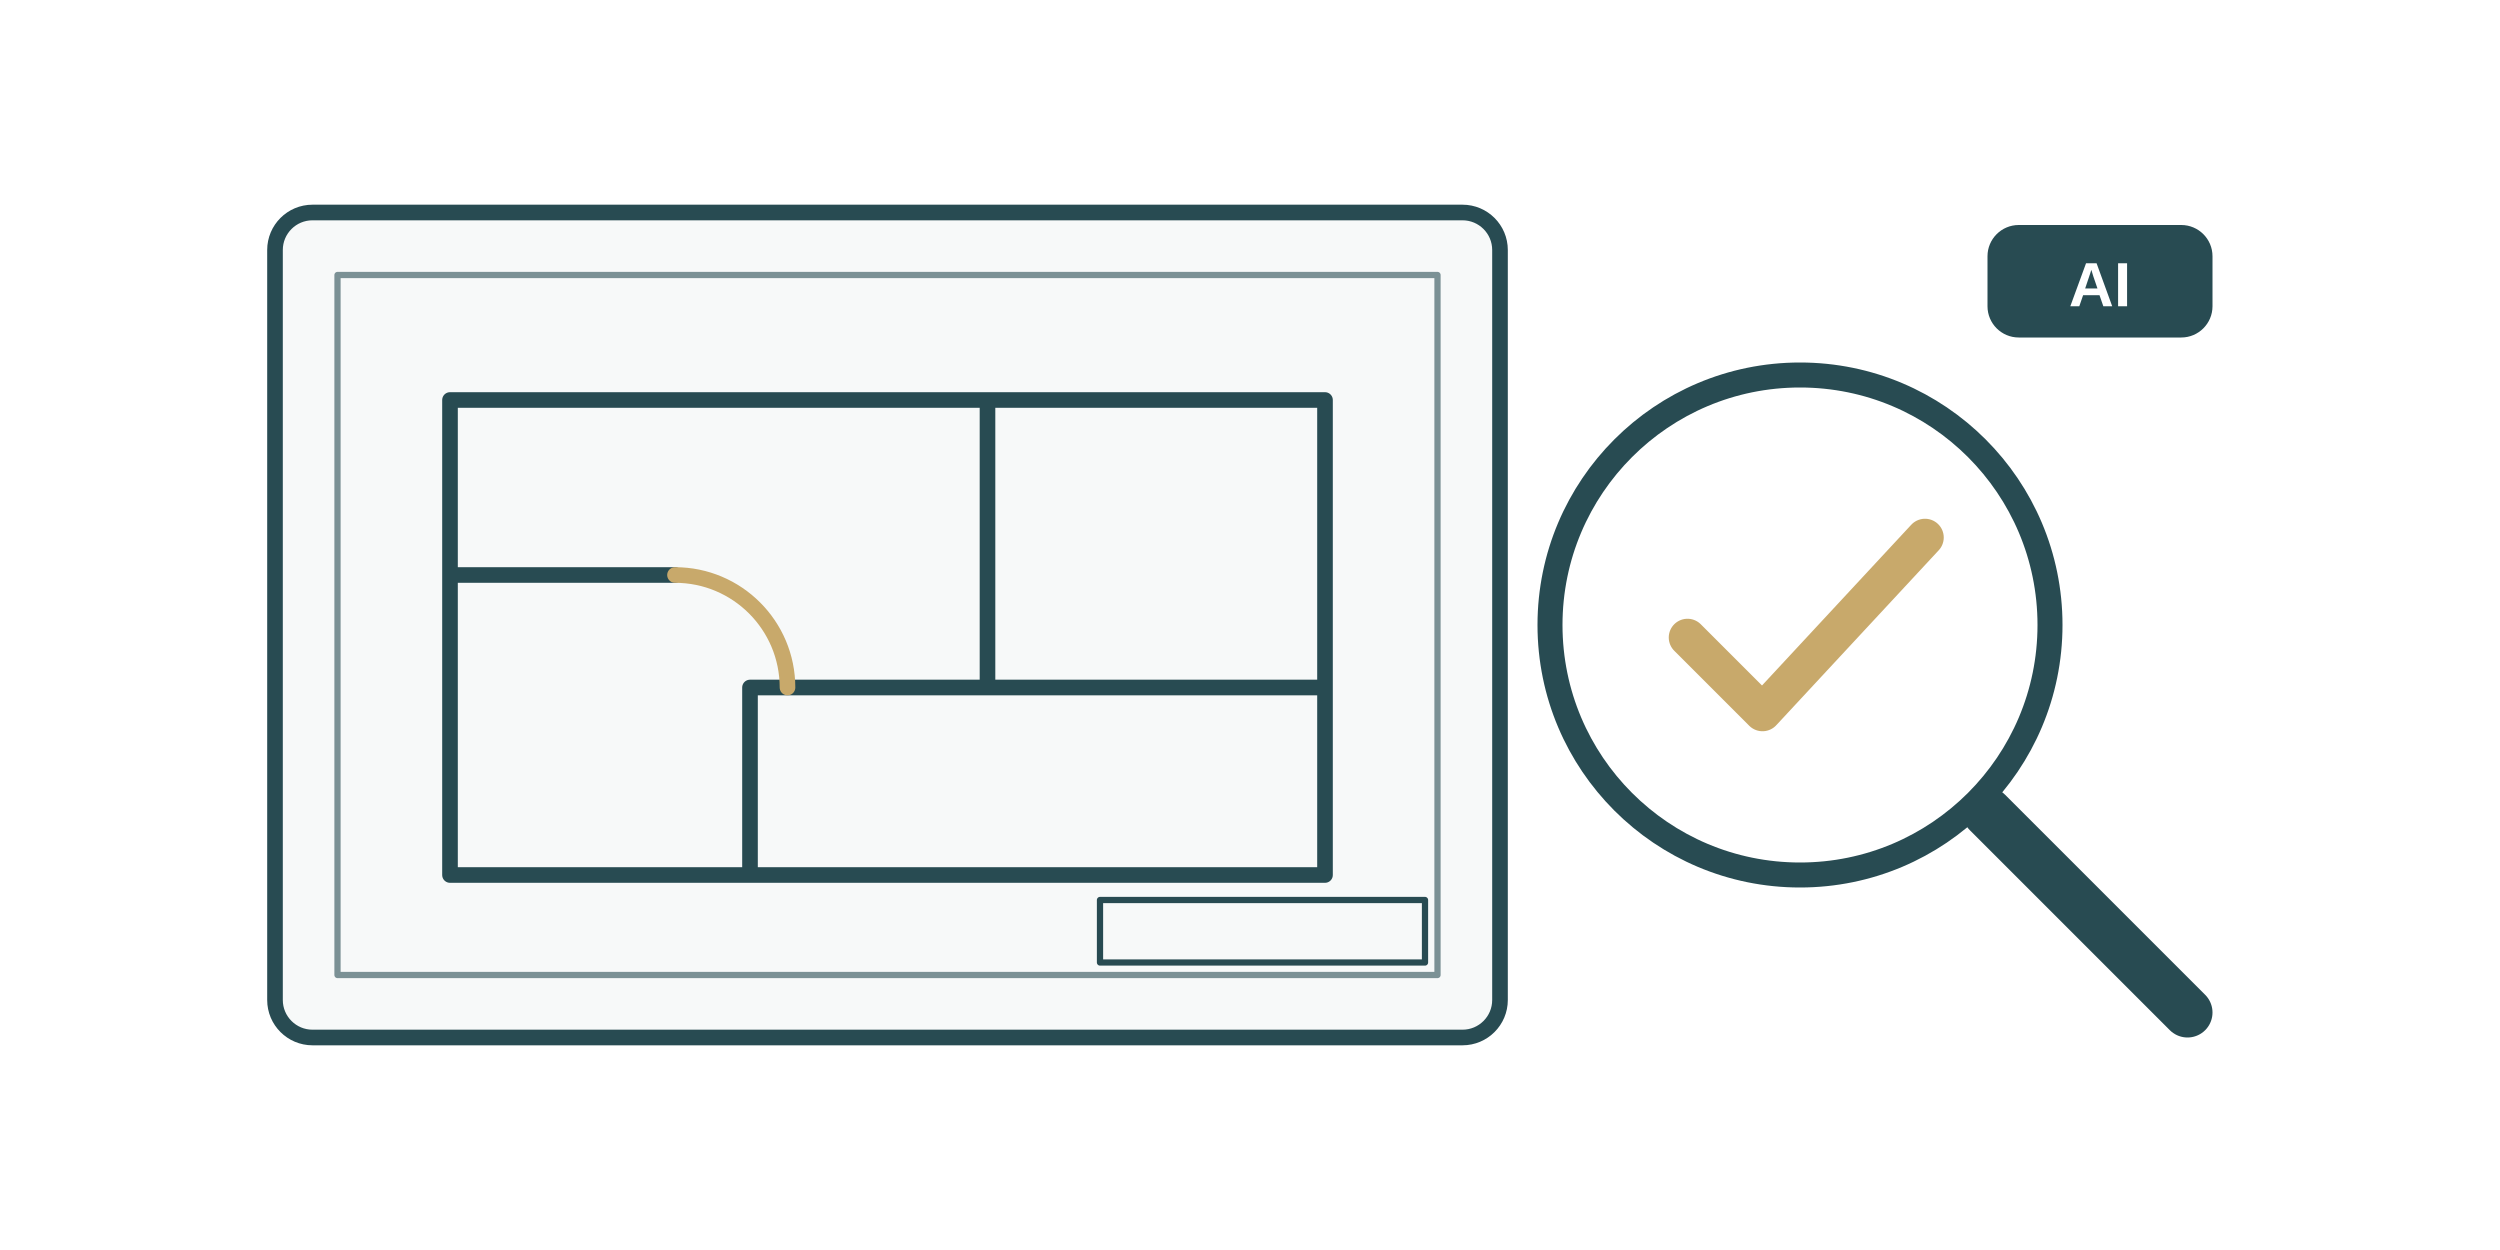
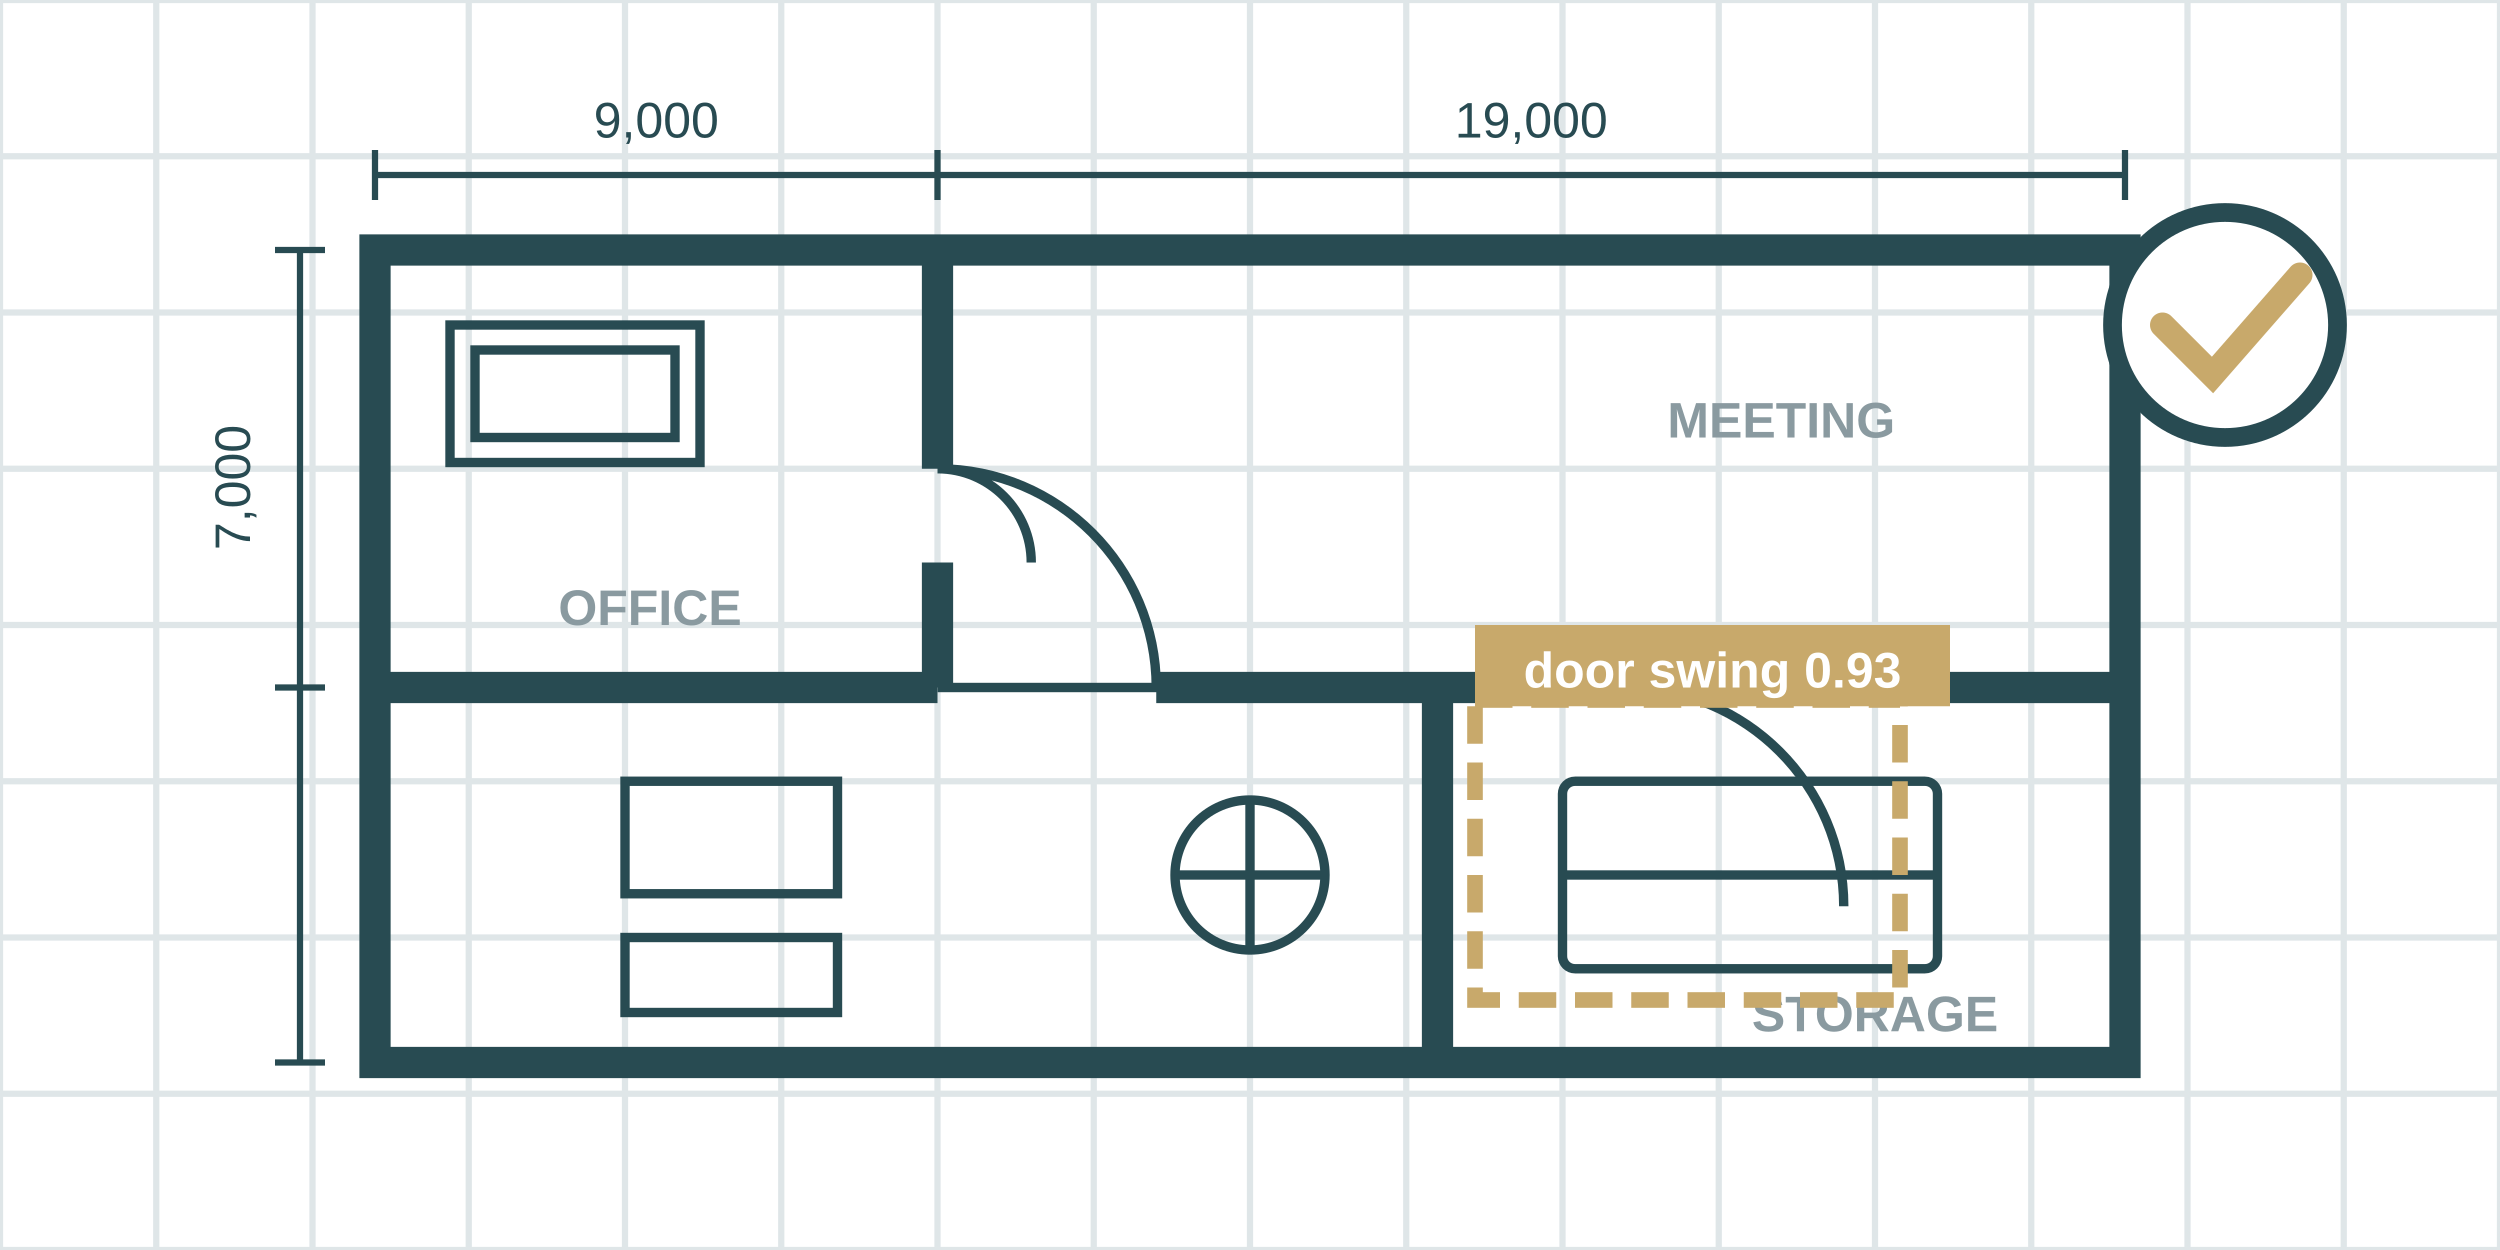
- <svg xmlns="http://www.w3.org/2000/svg" viewBox="0 0 400 200" font-family="Manrope, Arial, sans-serif" role="img" aria-label="CAD drawing inspected by an AI agent">
+ <svg xmlns="http://www.w3.org/2000/svg" viewBox="0 0 400 200" font-family="Manrope, Arial, sans-serif" role="img" aria-label="Architectural floor plan being inspected">
  <rect width="400" height="200" fill="#ffffff" />
-   <g fill="none" stroke="#284b52" stroke-width="2.5" stroke-linecap="round" stroke-linejoin="round">
-     <rect x="44" y="34" width="196" height="132" rx="6" fill="#f7f9f9" />
-     <rect x="54" y="44" width="176" height="112" stroke-width="1" opacity="0.6" />
-     <path d="M72 64 H158 V110 H120 V140 H72 Z M158 64 H212 V140 H120 M72 92 H108 M158 110 H212" />
-     <path d="M108 92 A18 18 0 0 1 126 110" stroke="#c8a96b" />
-     <rect x="176" y="144" width="52" height="10" stroke-width="1" />
-     <circle cx="288" cy="100" r="40" fill="#ffffff" stroke-width="4" />
-     <path d="M318 130 L350 162" stroke-width="8" />
-     <path d="M270 102 L282 114 L308 86" stroke="#c8a96b" stroke-width="6" />
-     <rect x="318" y="36" width="36" height="18" rx="5" fill="#284b52" stroke="none" />
-     <text x="336.0" y="49" font-size="10" font-weight="700" fill="#ffffff" stroke="none" text-anchor="middle">AI</text>
+   <g stroke="#dfe6e8" stroke-width="1">
+     <path d="M0 0 V200" />
+     <path d="M25 0 V200" />
+     <path d="M50 0 V200" />
+     <path d="M75 0 V200" />
+     <path d="M100 0 V200" />
+     <path d="M125 0 V200" />
+     <path d="M150 0 V200" />
+     <path d="M175 0 V200" />
+     <path d="M200 0 V200" />
+     <path d="M225 0 V200" />
+     <path d="M250 0 V200" />
+     <path d="M275 0 V200" />
+     <path d="M300 0 V200" />
+     <path d="M325 0 V200" />
+     <path d="M350 0 V200" />
+     <path d="M375 0 V200" />
+     <path d="M400 0 V200" />
+     <path d="M0 0 H400" />
+     <path d="M0 25 H400" />
+     <path d="M0 50 H400" />
+     <path d="M0 75 H400" />
+     <path d="M0 100 H400" />
+     <path d="M0 125 H400" />
+     <path d="M0 150 H400" />
+     <path d="M0 175 H400" />
+     <path d="M0 200 H400" />
  </g>
+   <g fill="none" stroke="#284b52" stroke-width="5" stroke-linejoin="miter">
+     <path d="M60 40 H340 V170 H60 Z" />
+     <path d="M60 110 H150 M185 110 H230 V170 M230 110 H260 M295 110 H340 M150 40 V75 M150 90 V110" />
+   </g>
+   <g fill="none" stroke="#284b52" stroke-width="1.5">
+     <path d="M150 75 A15 15 0 0 1 165 90 M150 110 H185 A35 35 0 0 0 150 75 M260 110 A35 35 0 0 1 295 145" />
+     <rect x="72" y="52" width="40" height="22" />
+     <rect x="76" y="56" width="32" height="14" />
+     <rect x="250" y="125" width="60" height="30" rx="2" />
+     <path d="M250 140 H310" />
+     <circle cx="200" cy="140" r="12" />
+     <path d="M188 140 H212 M200 128 V152" />
+     <rect x="100" y="125" width="34" height="18" />
+     <rect x="100" y="150" width="34" height="12" />
+   </g>
+   <g stroke="#284b52" stroke-width="1">
+     <path d="M60 28 H340 M60 24 V32 M340 24 V32 M150 24 V32" />
+     <path d="M48 40 V170 M44 40 H52 M44 170 H52 M44 110 H52" />
+   </g>
+   <text x="105" y="22" font-size="8" font-weight="500" fill="#284b52" text-anchor="middle">9,000</text>
+   <text x="245" y="22" font-size="8" font-weight="500" fill="#284b52" text-anchor="middle">19,000</text>
+   <text x="40" y="78" font-size="8" font-weight="500" fill="#284b52" text-anchor="middle" transform="rotate(-90 40 78)">7,000</text>
+   <text x="104" y="100" font-size="8" font-weight="700" fill="#8a9aa0" text-anchor="middle">OFFICE</text>
+   <text x="285" y="70" font-size="8" font-weight="700" fill="#8a9aa0" text-anchor="middle">MEETING</text>
+   <text x="300" y="165" font-size="8" font-weight="700" fill="#8a9aa0" text-anchor="middle">STORAGE</text>
+   <rect x="236" y="112" width="68" height="48" fill="none" stroke="#c8a96b" stroke-width="2.5" stroke-dasharray="6 3" />
+   <rect x="236" y="100" width="76" height="13" fill="#c8a96b" />
+   <text x="274" y="110" font-size="8" font-weight="700" fill="#ffffff" text-anchor="middle">door swing 0.93</text>
+   <circle cx="356" cy="52" r="18" fill="#ffffff" stroke="#284b52" stroke-width="3" />
+   <path d="M346 52 L354 60 L368 44" fill="none" stroke="#c8a96b" stroke-width="4" stroke-linecap="round" />
</svg>
